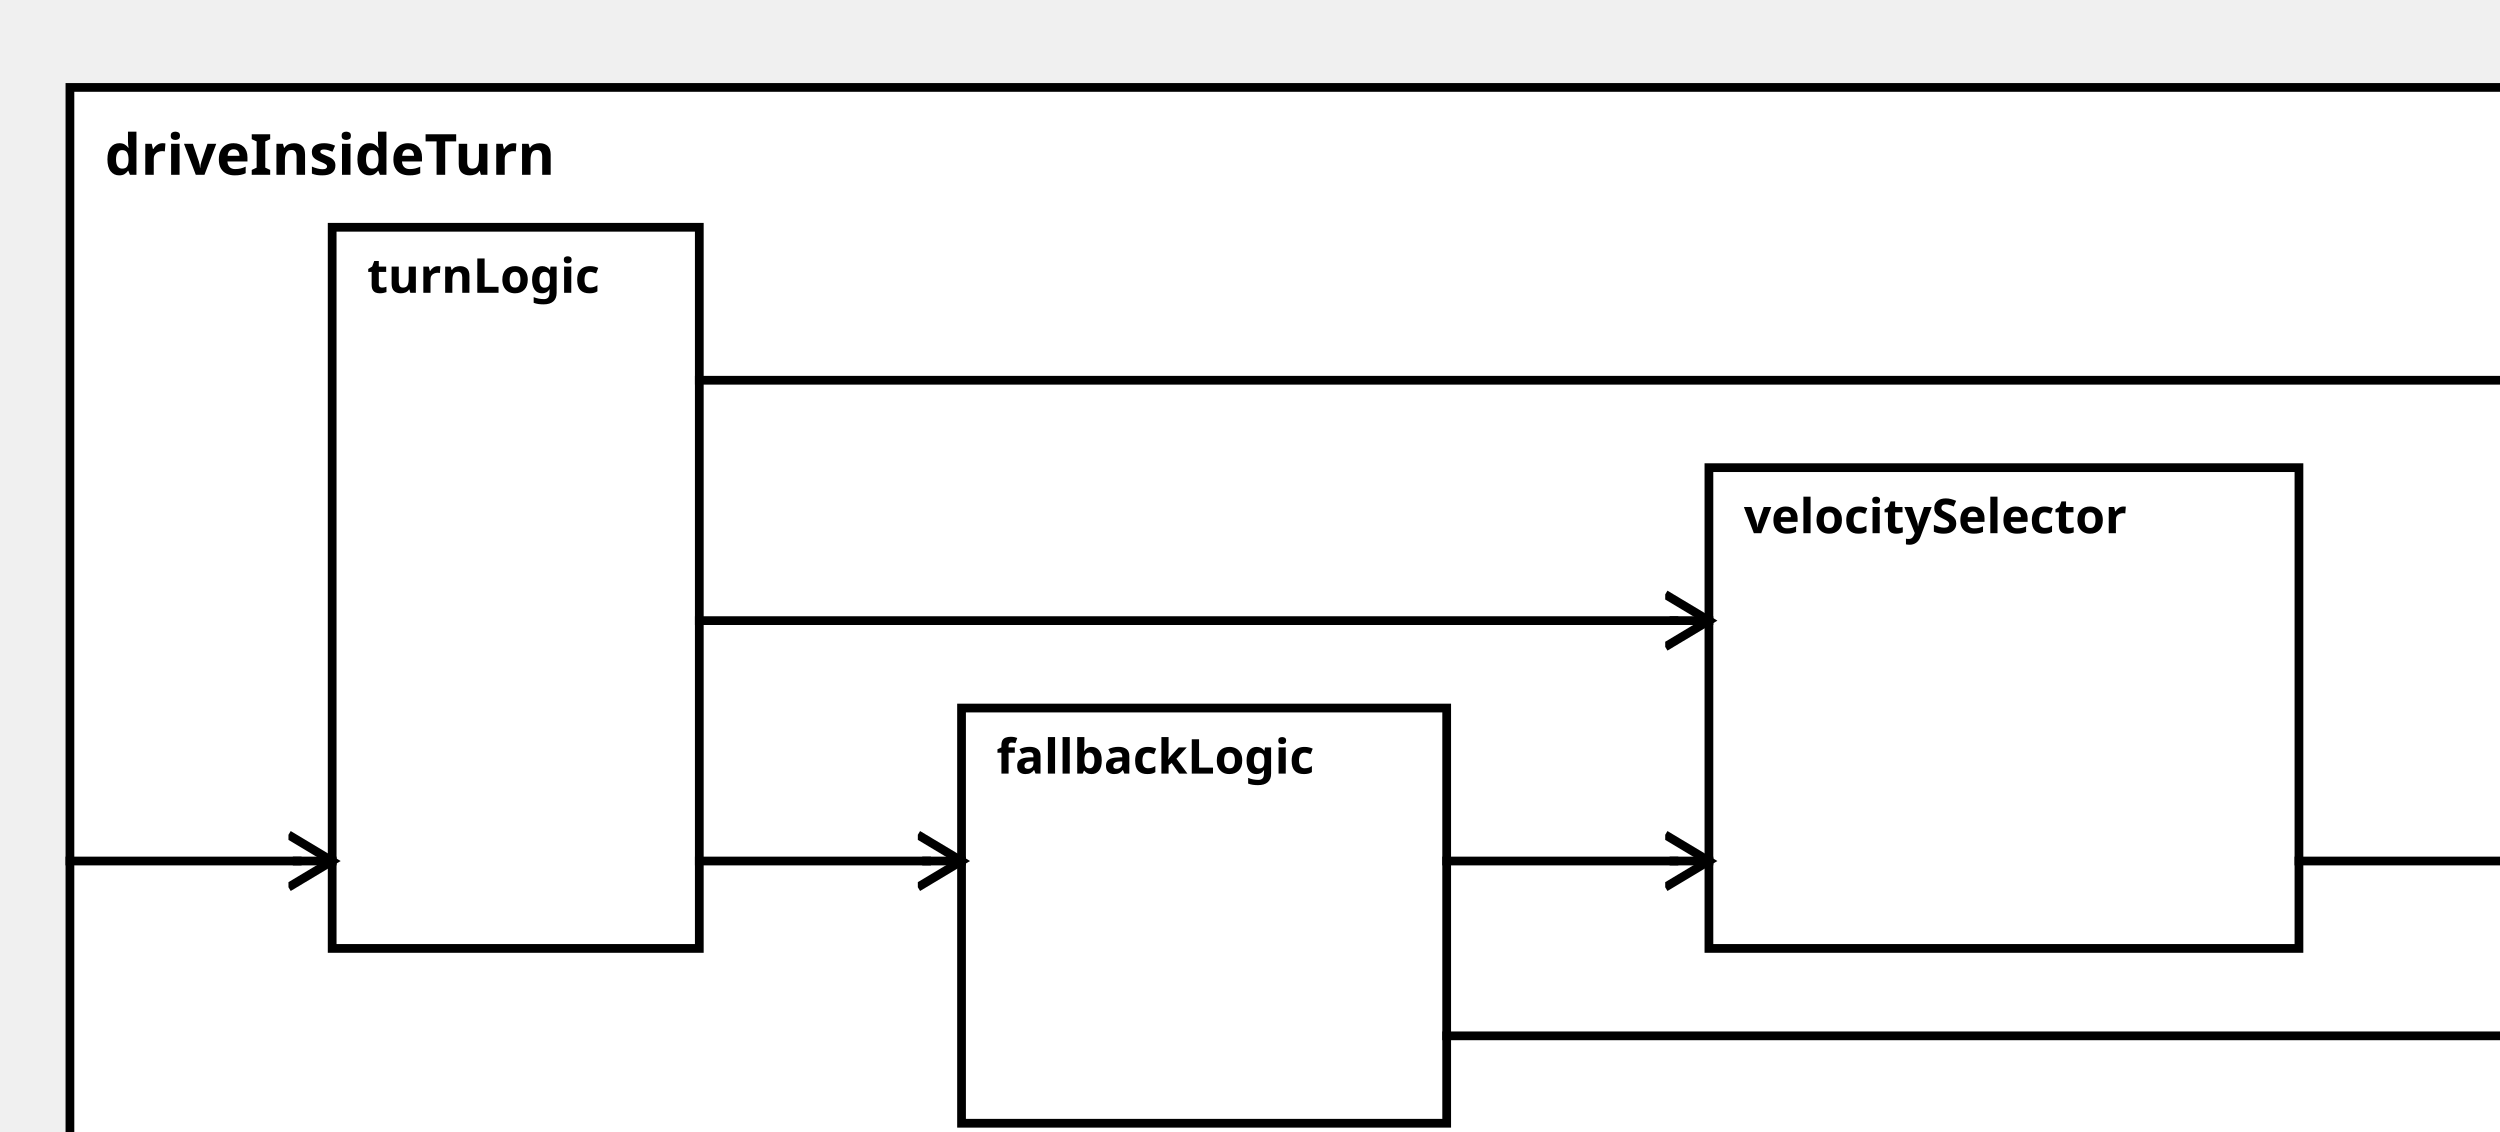
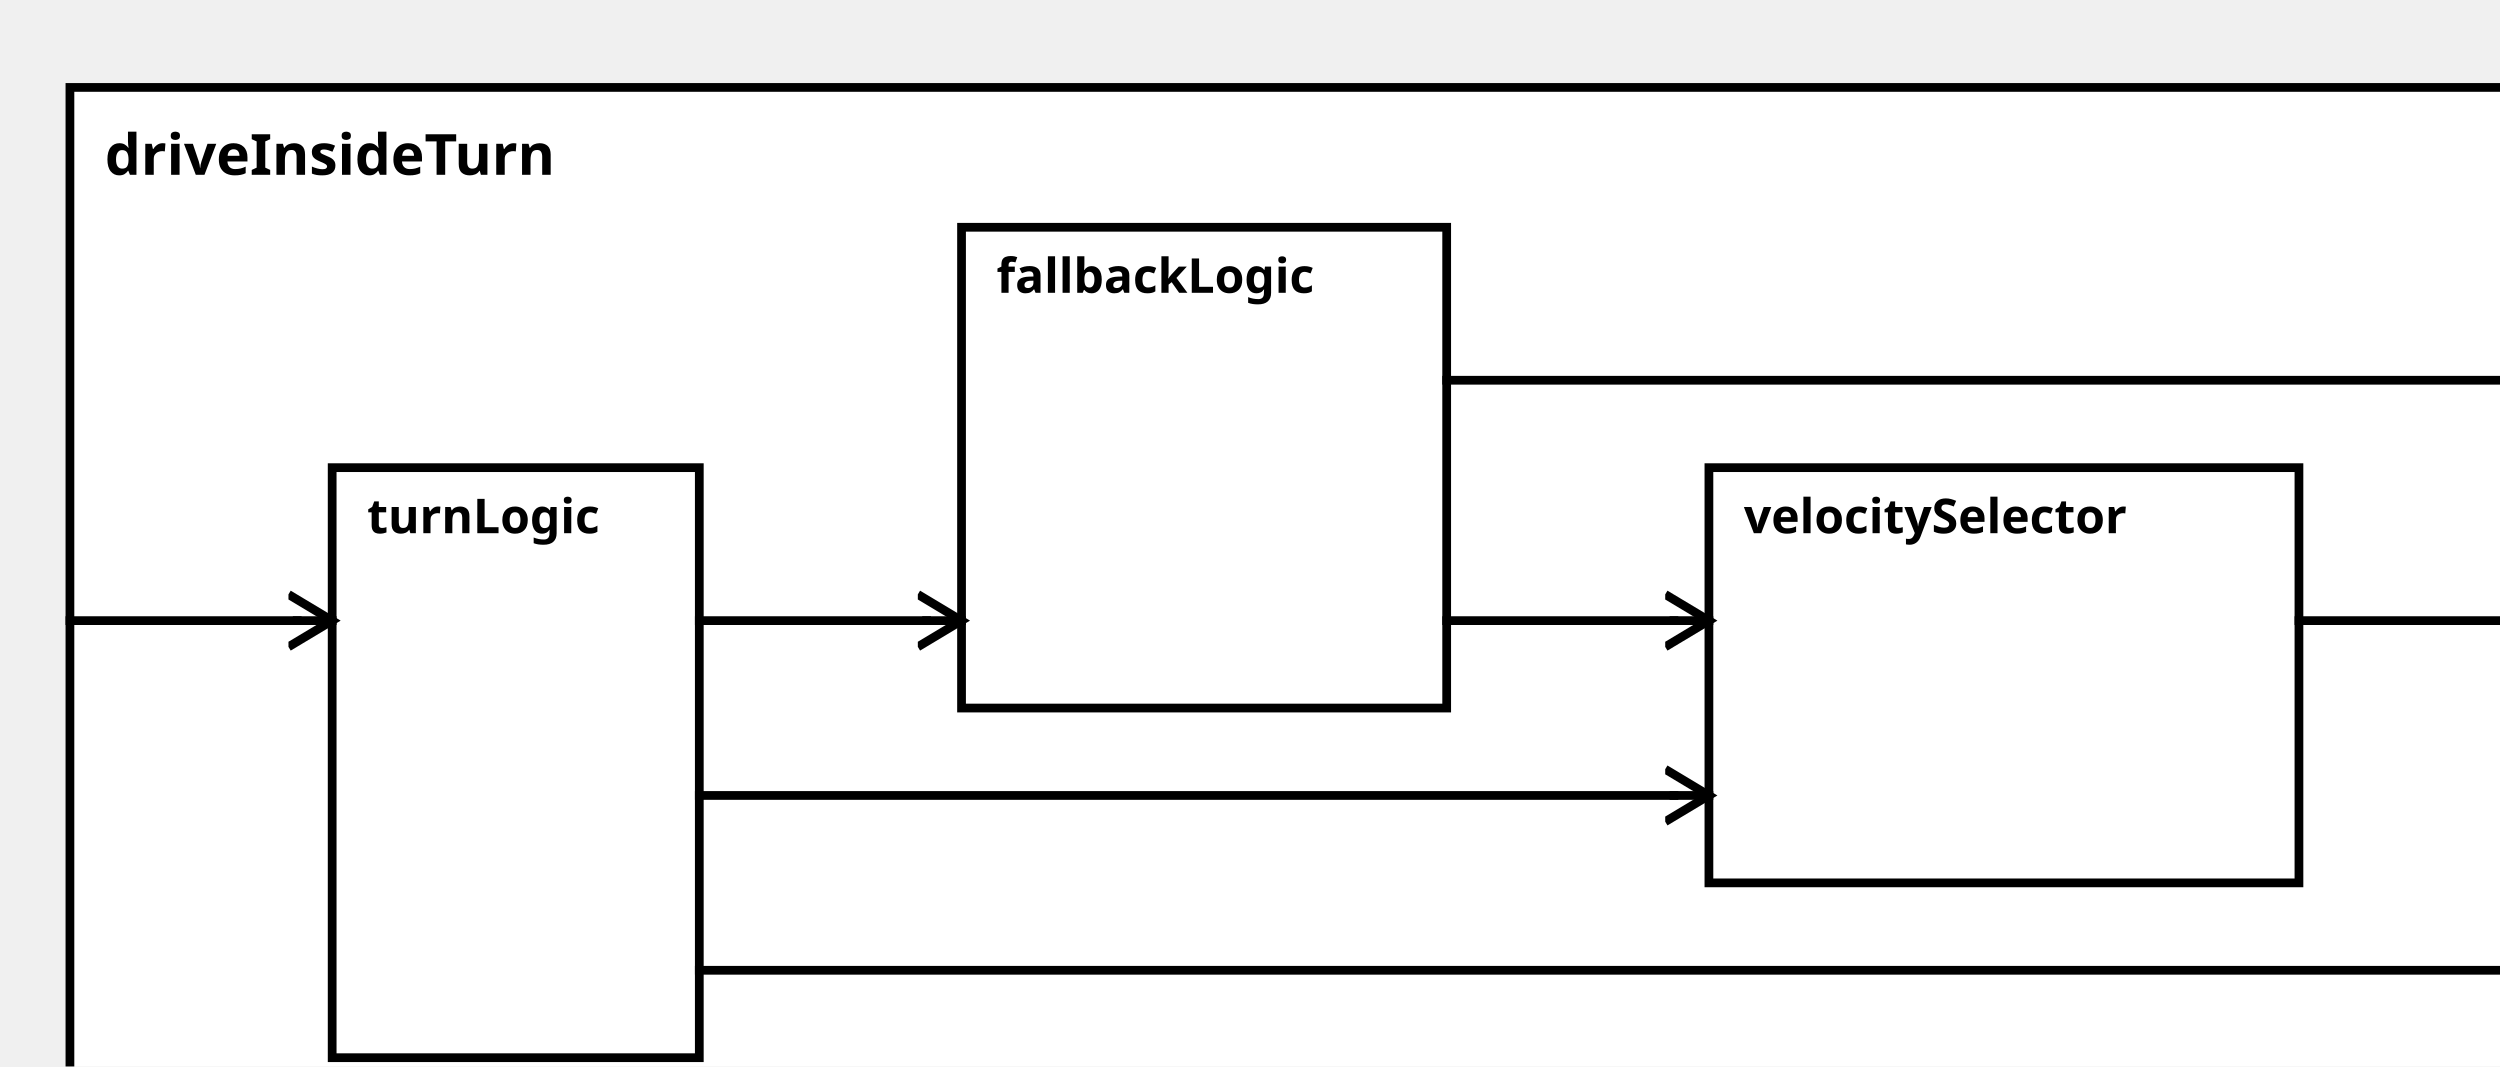
<svg xmlns="http://www.w3.org/2000/svg" width="100%" height="100%" version="1.1">
  <svg version="1.1">
    <g transform="translate(16 20)">
-       <rect id="0" width="570" height="257" style="fill:white;stroke:black;stroke-width:2;fill-opacity:1.0;stroke-opacity:1.0" />
+       <rect id="0" width="570" height="242" style="fill:white;stroke:black;stroke-width:2;fill-opacity:1.0;stroke-opacity:1.0" />
      <text x="8" y="20" style="font-weight: bold" font-family="Verdana" font-size="13" fill="black">
            driveInsideTurn
    </text>
    </g>
  </svg>
-   <g transform="translate(76 52)">
-     <rect data-name="autopilot.behavior.driveInsideTurn.turnLogic" id="1" width="84" height="165" style="fill:white;stroke:black;stroke-width:2;fill-opacity:1.0;stroke-opacity:1.0" />
+   <g transform="translate(76 107)">
+     <rect data-name="autopilot.behavior.driveInsideTurn.turnLogic" id="1" width="84" height="135" style="fill:white;stroke:black;stroke-width:2;fill-opacity:1.0;stroke-opacity:1.0" />
    <text x="8" y="15" alignment-baseline="middle" style="font-weight: bold" font-family="Verdana" font-size="11" fill="black">
    turnLogic
    </text>
  </g>
-   <g transform="translate(220 162)">
-     <rect data-name="autopilot.behavior.driveInsideTurn.fallbackLogic" id="2" width="111" height="95" style="fill:white;stroke:black;stroke-width:2;fill-opacity:1.0;stroke-opacity:1.0" />
+   <g transform="translate(220 52)">
+     <rect data-name="autopilot.behavior.driveInsideTurn.fallbackLogic" id="2" width="111" height="110" style="fill:white;stroke:black;stroke-width:2;fill-opacity:1.0;stroke-opacity:1.0" />
    <text x="8" y="15" alignment-baseline="middle" style="font-weight: bold" font-family="Verdana" font-size="11" fill="black">
    fallbackLogic
    </text>
  </g>
  <g transform="translate(391 107)">
-     <rect data-name="autopilot.behavior.driveInsideTurn.velocitySelector" id="3" width="135" height="110" style="fill:white;stroke:black;stroke-width:2;fill-opacity:1.0;stroke-opacity:1.0" />
+     <rect data-name="autopilot.behavior.driveInsideTurn.velocitySelector" id="3" width="135" height="95" style="fill:white;stroke:black;stroke-width:2;fill-opacity:1.0;stroke-opacity:1.0" />
    <text x="8" y="15" alignment-baseline="middle" style="font-weight: bold" font-family="Verdana" font-size="11" fill="black">
    velocitySelector
    </text>
  </g>
  <defs>
    <marker id="0,0,0" markerWidth="13" markerHeight="13" refX="5" refY="5" orient="auto">
      <polyline points="0,2 5,5 0,8" style="fill:none; stroke:rgb(0,0,0);                     stroke-width:1" />
    </marker>
  </defs>
-   <line stroke-linecap="square" x1="331" y1="237" x2="578" y2="237" style="stroke:rgb(0, 0,0);             stroke-width:2; " />
-   <line stroke-linecap="square" x1="578" y1="237" x2="586" y2="237" style="stroke:rgb(0, 0,0);             stroke-width:2;                 marker-end: url(#0,0,0)             " />
-   <line stroke-linecap="square" x1="526" y1="197" x2="578" y2="197" style="stroke:rgb(0, 0,0);             stroke-width:2; " />
-   <line stroke-linecap="square" x1="578" y1="197" x2="586" y2="197" style="stroke:rgb(0, 0,0);             stroke-width:2;                 marker-end: url(#0,0,0)             " />
-   <line stroke-linecap="square" x1="160" y1="87" x2="578" y2="87" style="stroke:rgb(0, 0,0);             stroke-width:2; " />
+   <line stroke-linecap="square" x1="331" y1="87" x2="578" y2="87" style="stroke:rgb(0, 0,0);             stroke-width:2; " />
  <line stroke-linecap="square" x1="578" y1="87" x2="586" y2="87" style="stroke:rgb(0, 0,0);             stroke-width:2;                 marker-end: url(#0,0,0)             " />
-   <line stroke-linecap="square" x1="16" y1="197" x2="68" y2="197" style="stroke:rgb(0, 0,0);             stroke-width:2; " />
-   <line stroke-linecap="square" x1="68" y1="197" x2="76" y2="197" style="stroke:rgb(0, 0,0);             stroke-width:2;                 marker-end: url(#0,0,0)             " />
-   <line stroke-linecap="square" x1="160" y1="197" x2="212" y2="197" style="stroke:rgb(0, 0,0);             stroke-width:2; " />
-   <line stroke-linecap="square" x1="212" y1="197" x2="220" y2="197" style="stroke:rgb(0, 0,0);             stroke-width:2;                 marker-end: url(#0,0,0)             " />
-   <line stroke-linecap="square" x1="160" y1="142" x2="383" y2="142" style="stroke:rgb(0, 0,0);             stroke-width:2; " />
+   <line stroke-linecap="square" x1="526" y1="142" x2="578" y2="142" style="stroke:rgb(0, 0,0);             stroke-width:2; " />
+   <line stroke-linecap="square" x1="578" y1="142" x2="586" y2="142" style="stroke:rgb(0, 0,0);             stroke-width:2;                 marker-end: url(#0,0,0)             " />
+   <line stroke-linecap="square" x1="160" y1="222" x2="578" y2="222" style="stroke:rgb(0, 0,0);             stroke-width:2; " />
+   <line stroke-linecap="square" x1="578" y1="222" x2="586" y2="222" style="stroke:rgb(0, 0,0);             stroke-width:2;                 marker-end: url(#0,0,0)             " />
+   <line stroke-linecap="square" x1="16" y1="142" x2="68" y2="142" style="stroke:rgb(0, 0,0);             stroke-width:2; " />
+   <line stroke-linecap="square" x1="68" y1="142" x2="76" y2="142" style="stroke:rgb(0, 0,0);             stroke-width:2;                 marker-end: url(#0,0,0)             " />
+   <line stroke-linecap="square" x1="160" y1="142" x2="212" y2="142" style="stroke:rgb(0, 0,0);             stroke-width:2; " />
+   <line stroke-linecap="square" x1="212" y1="142" x2="220" y2="142" style="stroke:rgb(0, 0,0);             stroke-width:2;                 marker-end: url(#0,0,0)             " />
+   <line stroke-linecap="square" x1="160" y1="182" x2="383" y2="182" style="stroke:rgb(0, 0,0);             stroke-width:2; " />
+   <line stroke-linecap="square" x1="383" y1="182" x2="391" y2="182" style="stroke:rgb(0, 0,0);             stroke-width:2;                 marker-end: url(#0,0,0)             " />
+   <line stroke-linecap="square" x1="331" y1="142" x2="383" y2="142" style="stroke:rgb(0, 0,0);             stroke-width:2; " />
  <line stroke-linecap="square" x1="383" y1="142" x2="391" y2="142" style="stroke:rgb(0, 0,0);             stroke-width:2;                 marker-end: url(#0,0,0)             " />
-   <line stroke-linecap="square" x1="331" y1="197" x2="383" y2="197" style="stroke:rgb(0, 0,0);             stroke-width:2; " />
-   <line stroke-linecap="square" x1="383" y1="197" x2="391" y2="197" style="stroke:rgb(0, 0,0);             stroke-width:2;                 marker-end: url(#0,0,0)             " />
</svg>
